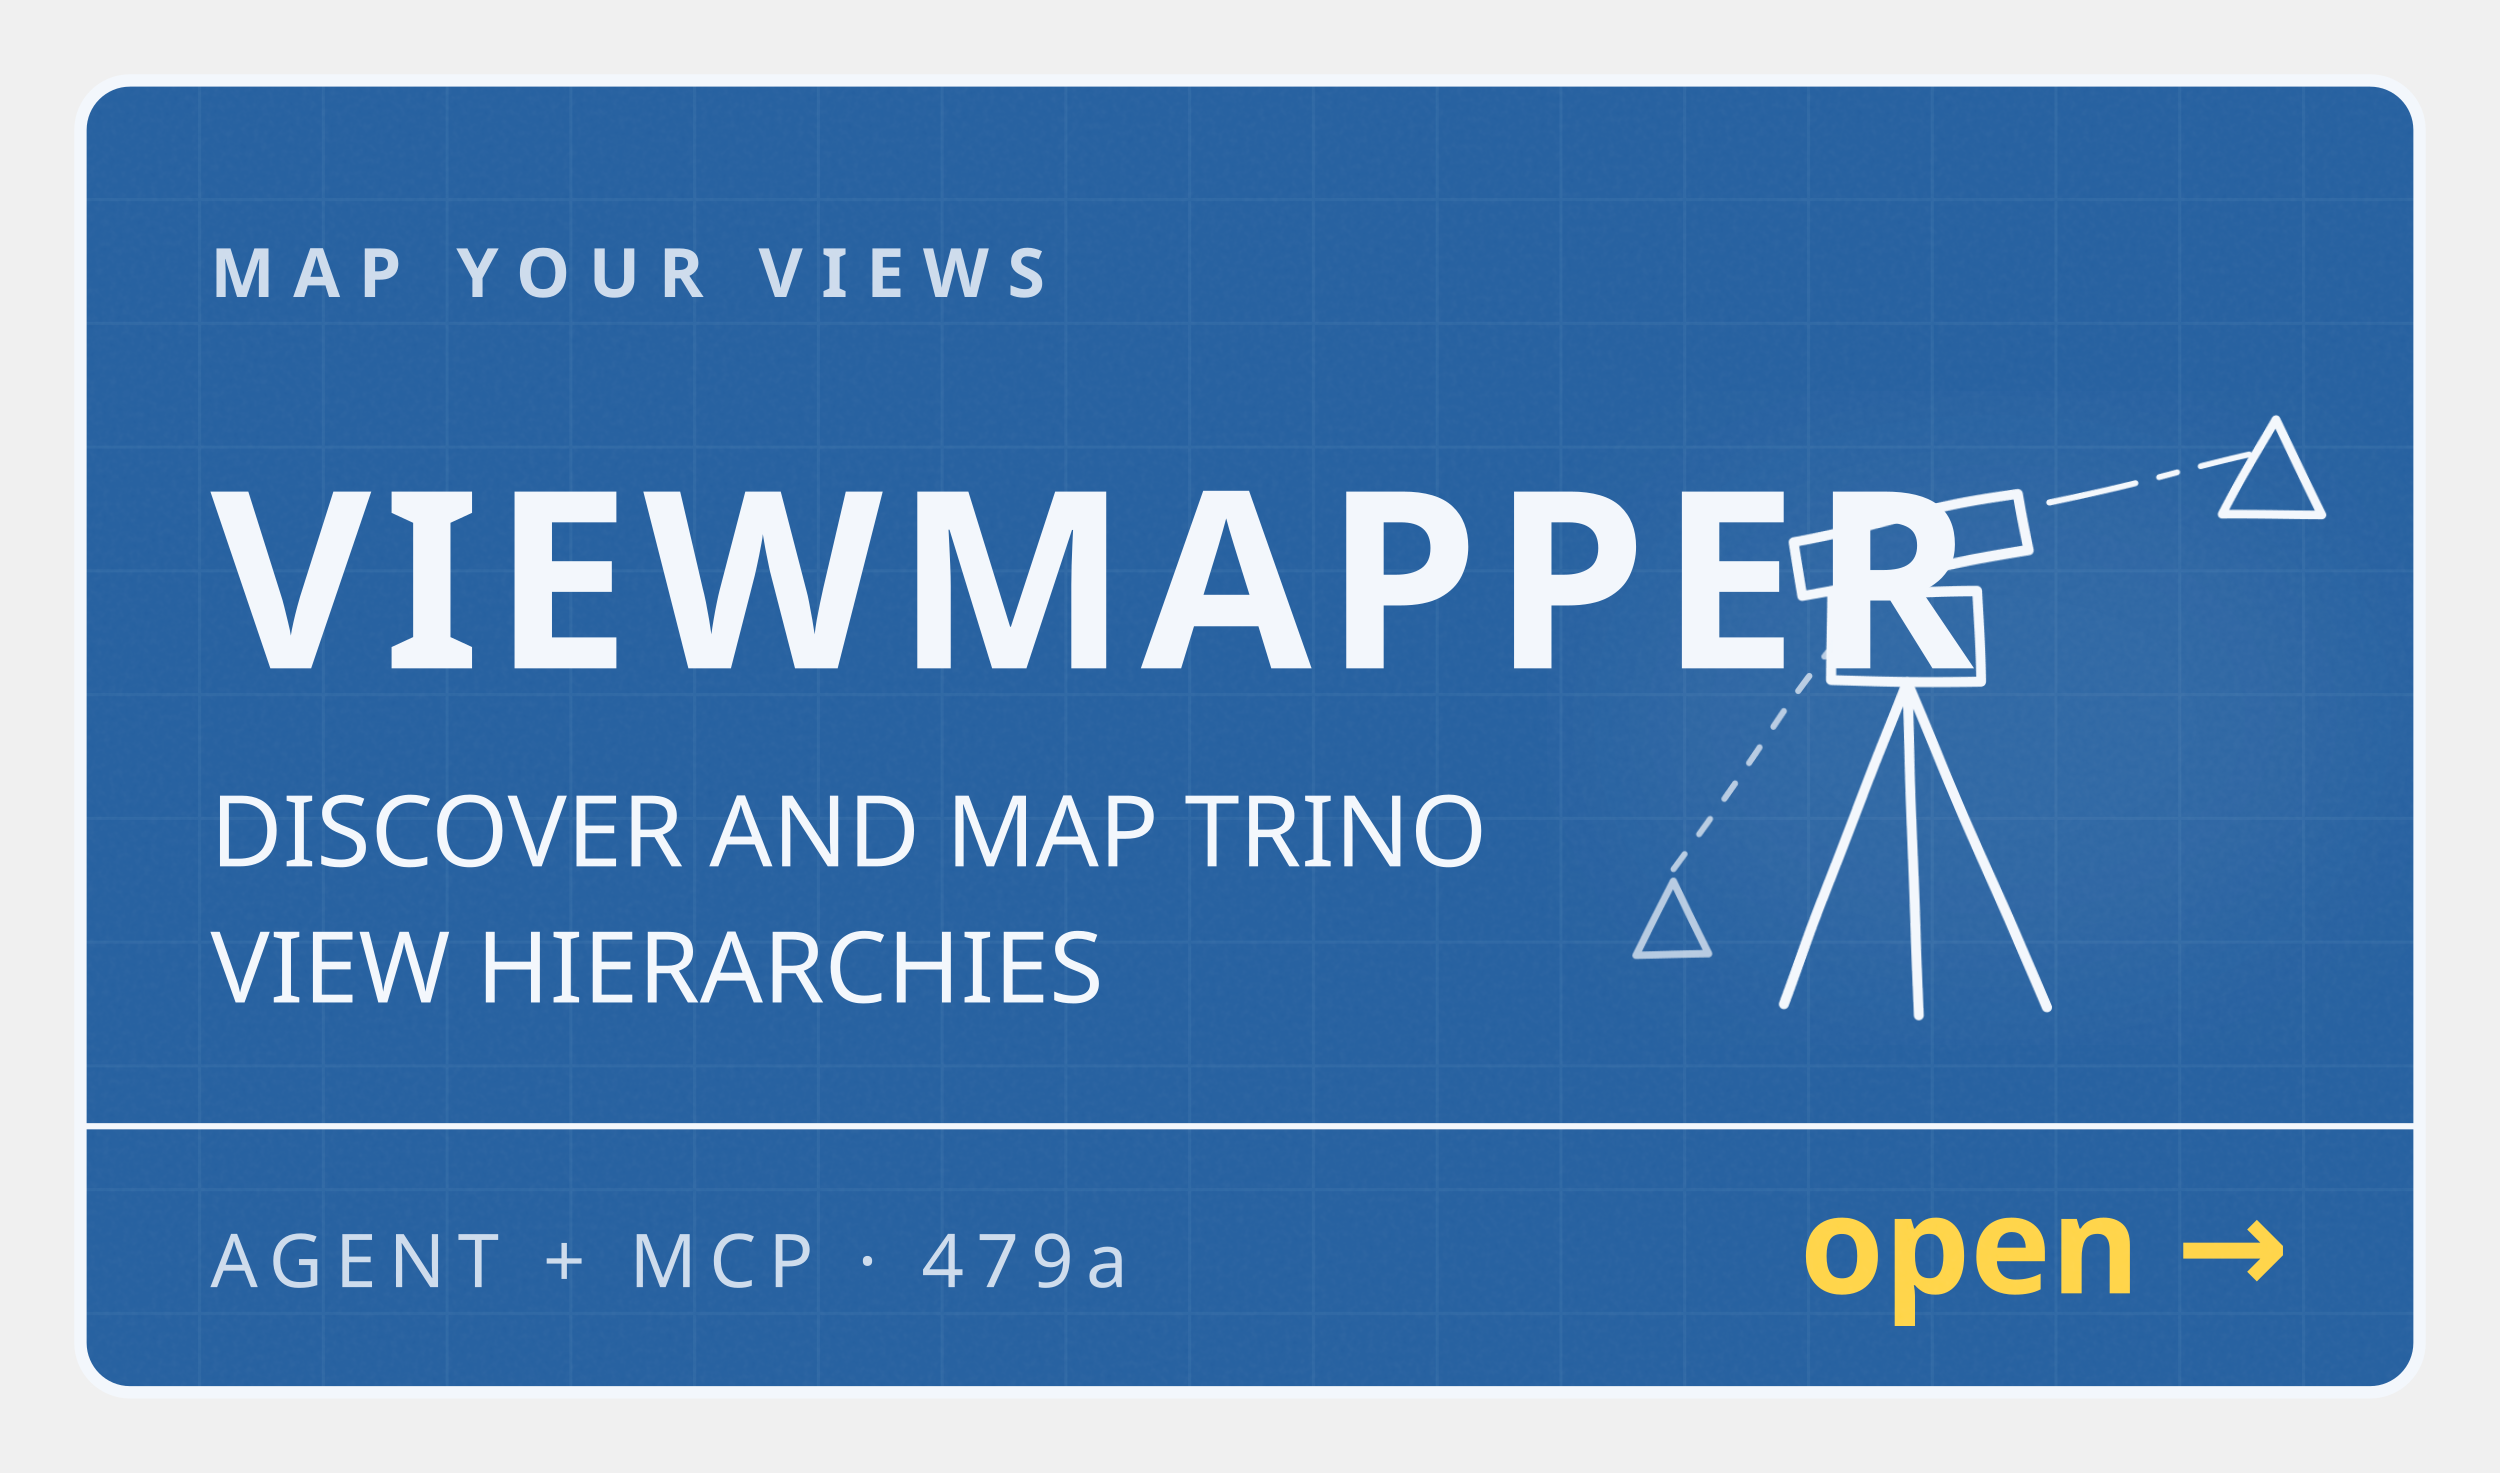
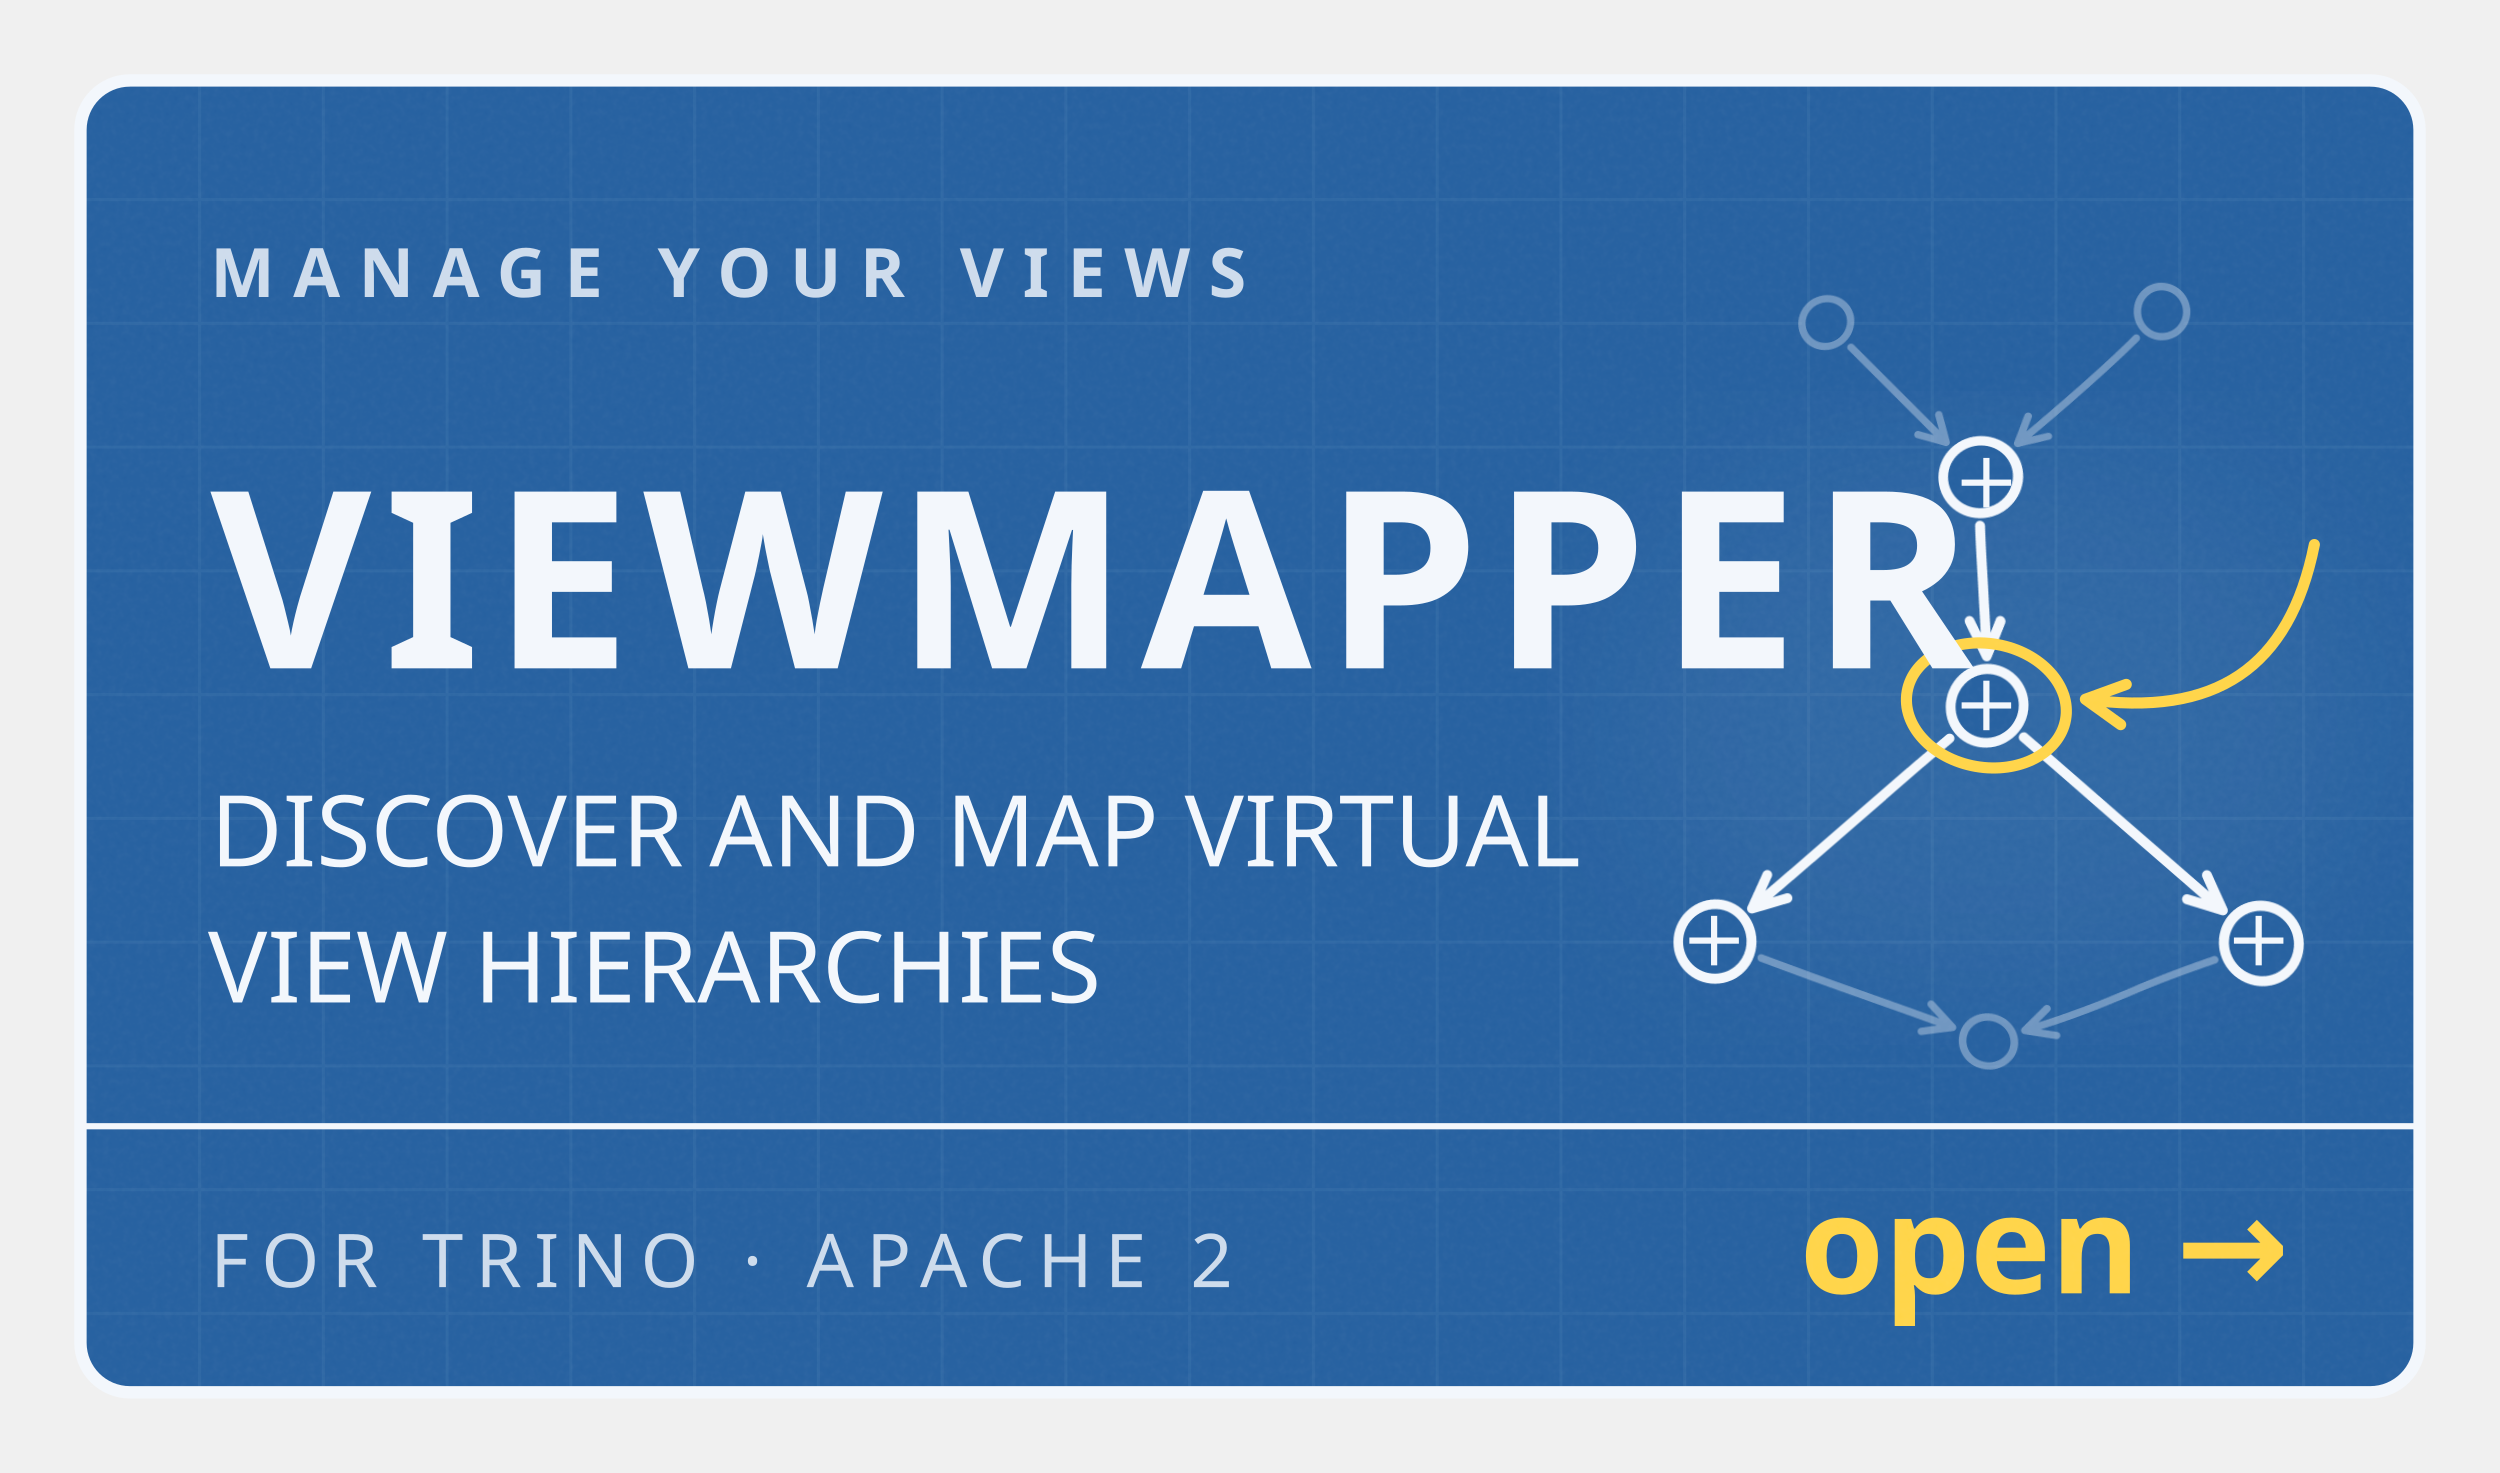
- <svg xmlns="http://www.w3.org/2000/svg" viewBox="-12 -12 404 238" width="404" height="238" role="img" aria-label="Card: ViewMapper. Map your views: discover and map Trino view hierarchies. Agent and MCP server, release 479a, Apache 2.">
+ <svg xmlns="http://www.w3.org/2000/svg" viewBox="-12 -12 404 238" width="404" height="238" role="img" aria-label="Card: ViewMapper. Manage your views: discover and map virtual view hierarchies. For Trino, Apache 2.">
  <defs>
    <pattern id="bp-grid" width="20" height="20" patternUnits="userSpaceOnUse">
      <path d="M20 0H0V20" fill="none" stroke="#f3f7fc" stroke-opacity=".045" stroke-width="1" />
    </pattern>
    <pattern id="hatch" width="8" height="8" patternUnits="userSpaceOnUse" patternTransform="rotate(45)">
      <line x1="0" y1="0" x2="0" y2="8" stroke="#f3f7fc" stroke-opacity=".45" stroke-width="1.2" />
    </pattern>
    <filter id="wob" x="-5%" y="-5%" width="110%" height="110%">
      <feTurbulence type="fractalNoise" baseFrequency=".018" numOctaves="2" seed="7" result="n" />
      <feDisplacementMap in="SourceGraphic" in2="n" scale="3.2" />
    </filter>
    <filter id="smudge">
      <feGaussianBlur stdDeviation="14" />
    </filter>
    <filter id="paper" x="0" y="0" width="100%" height="100%">
      <feTurbulence type="fractalNoise" baseFrequency=".9" numOctaves="2" seed="3" />
      <feColorMatrix values="0 0 0 0 1  0 0 0 0 1  0 0 0 0 1  0 0 0 .05 0" />
    </filter>
  </defs>
  <rect x="1" y="1" width="378" height="212" rx="8" fill="#245f9f" />
  <rect x="1" y="1" width="378" height="212" rx="8" fill="url(#bp-grid)" />
  <ellipse cx="310" cy="104" rx="60" ry="44" fill="#fff" opacity=".05" filter="url(#smudge)" />
  <rect x="1" y="1" width="378" height="212" rx="8" fill="none" stroke="#f3f7fc" stroke-width="2" />
-   <text x="22" y="36" font-family="Barlow Condensed" font-weight="600" font-size="11" letter-spacing="3" fill="#cddbec">MAP YOUR VIEWS</text>
+   <text x="22" y="36" font-family="Barlow Condensed" font-weight="600" font-size="11" letter-spacing="3" fill="#cddbec">MANAGE YOUR VIEWS</text>
+   <g filter="url(#wob)" fill="none" stroke="#f3f7fc" stroke-width="1.2" stroke-linejoin="round" stroke-linecap="round" stroke-opacity=".35">
+     <path d="M287.2 44.2 L303.3 60.3 M301.9 55.6 L303.3 60.3 M298.6 58.9 L303.3 60.3 M332.8 42.2 L314.7 60.3 M319.4 58.9 L314.7 60.3 M316.1 55.6 L314.7 60.3 M272.5 142.7 L303.4 153.9 M300.0 150.2 L303.4 153.9 M298.4 154.6 L303.4 153.9 M345.5 142.7 L314.6 153.9 M319.6 154.6 L314.6 153.9 M318.0 150.2 L314.6 153.9" />
+     <g fill="#245f9f">
+       <circle cx="283" cy="40" r="4" />
+       <circle cx="337" cy="38" r="4" />
+       <circle cx="309" cy="156" r="4" />
+     </g>
+   </g>
  <g filter="url(#wob)" fill="none" stroke="#f3f7fc" stroke-width="1.6" stroke-linejoin="round" stroke-linecap="round">
-     <rect x="284" y="84" width="24" height="14" />
-     <rect x="278" y="72" width="38" height="9" transform="rotate(-10 297 76)" />
-     <path d="M296 98 L276 150 M296 98 L298 152 M296 98 L318 150" />
-     <path d="M320 70 L352 62" stroke-width="1" stroke-dasharray="14 4 3 4" />
-     <path d="M348 72 L356 56 L364 72 Z" stroke-width="1.4" />
-     <path d="M252 142 L258 130 L264 142 Z" stroke-width="1.2" stroke-opacity=".7" />
-     <path d="M258 128 L286 90" stroke-width="1" stroke-dasharray="3 4" stroke-opacity=".7" />
+     <path d="M309.0 74.0 L309.0 94.0 M311.5 88.6 L309.0 94.0 M306.5 88.6 L309.0 94.0 M302.9 107.2 L271.1 134.8 M276.8 133.1 L271.1 134.8 M273.5 129.3 L271.1 134.8 M315.1 107.2 L346.9 134.8 M344.5 129.3 L346.9 134.8 M341.2 133.1 L346.9 134.8" />
  </g>
+   <g filter="url(#wob)" fill="#245f9f" stroke="#f3f7fc" stroke-width="1.6">
+     <circle cx="309" cy="66" r="6" />
+     <circle cx="309" cy="102" r="6" />
+     <circle cx="265" cy="140" r="6" />
+     <circle cx="353" cy="140" r="6" />
+   </g>
+   <path d="M305 66h8 M309 62v8 M305 102h8 M309 98v8 M261 140h8 M265 136v8 M349 140h8 M353 136v8" fill="none" stroke="#f3f7fc" stroke-width="1" />
+   <ellipse cx="309" cy="102" rx="13" ry="10" fill="none" stroke="#ffd447" stroke-width="1.8" transform="rotate(10 309 102)" />
+   <path d="M362 76 C358 96 346 104 325 101 M330.7 105.1 L325.0 101.0 M331.6 98.6 L325.0 101.0" fill="none" stroke="#ffd447" stroke-width="1.8" stroke-linecap="round" stroke-linejoin="round" />
  <text x="22" y="96" font-family="Barlow Condensed" font-weight="700" font-size="40" letter-spacing="2" fill="#f3f7fc">VIEWMAPPER</text>
-   <text x="22" y="128" font-family="Patrick Hand SC" font-size="16" fill="#f3f7fc">DISCOVER AND MAP TRINO</text>
-   <text x="22" y="150" font-family="Patrick Hand SC" font-size="16" fill="#f3f7fc">VIEW HIERARCHIES</text>
+   <text x="22" y="128" font-family="Patrick Hand SC" font-size="16" fill="#f3f7fc">DISCOVER AND MAP VIRTUAL</text>
+   <text x="21.6" y="150" font-family="Patrick Hand SC" font-size="16" fill="#f3f7fc">VIEW HIERARCHIES</text>
  <line x1="1" y1="170" x2="379" y2="170" stroke="#f3f7fc" />
-   <text x="22" y="196" font-family="Barlow Condensed" font-size="12" letter-spacing="2" fill="#cddbec">AGENT + MCP · 479a</text>
+   <text x="22" y="196" font-family="Barlow Condensed" font-size="12" letter-spacing="2" fill="#cddbec">FOR TRINO · APACHE 2</text>
  <text x="358" y="197" text-anchor="end" font-family="Caveat" font-weight="700" font-size="22" fill="#ffd447">open →</text>
  <rect x="1" y="1" width="378" height="212" rx="8" filter="url(#paper)" opacity=".9" pointer-events="none" />
</svg>
